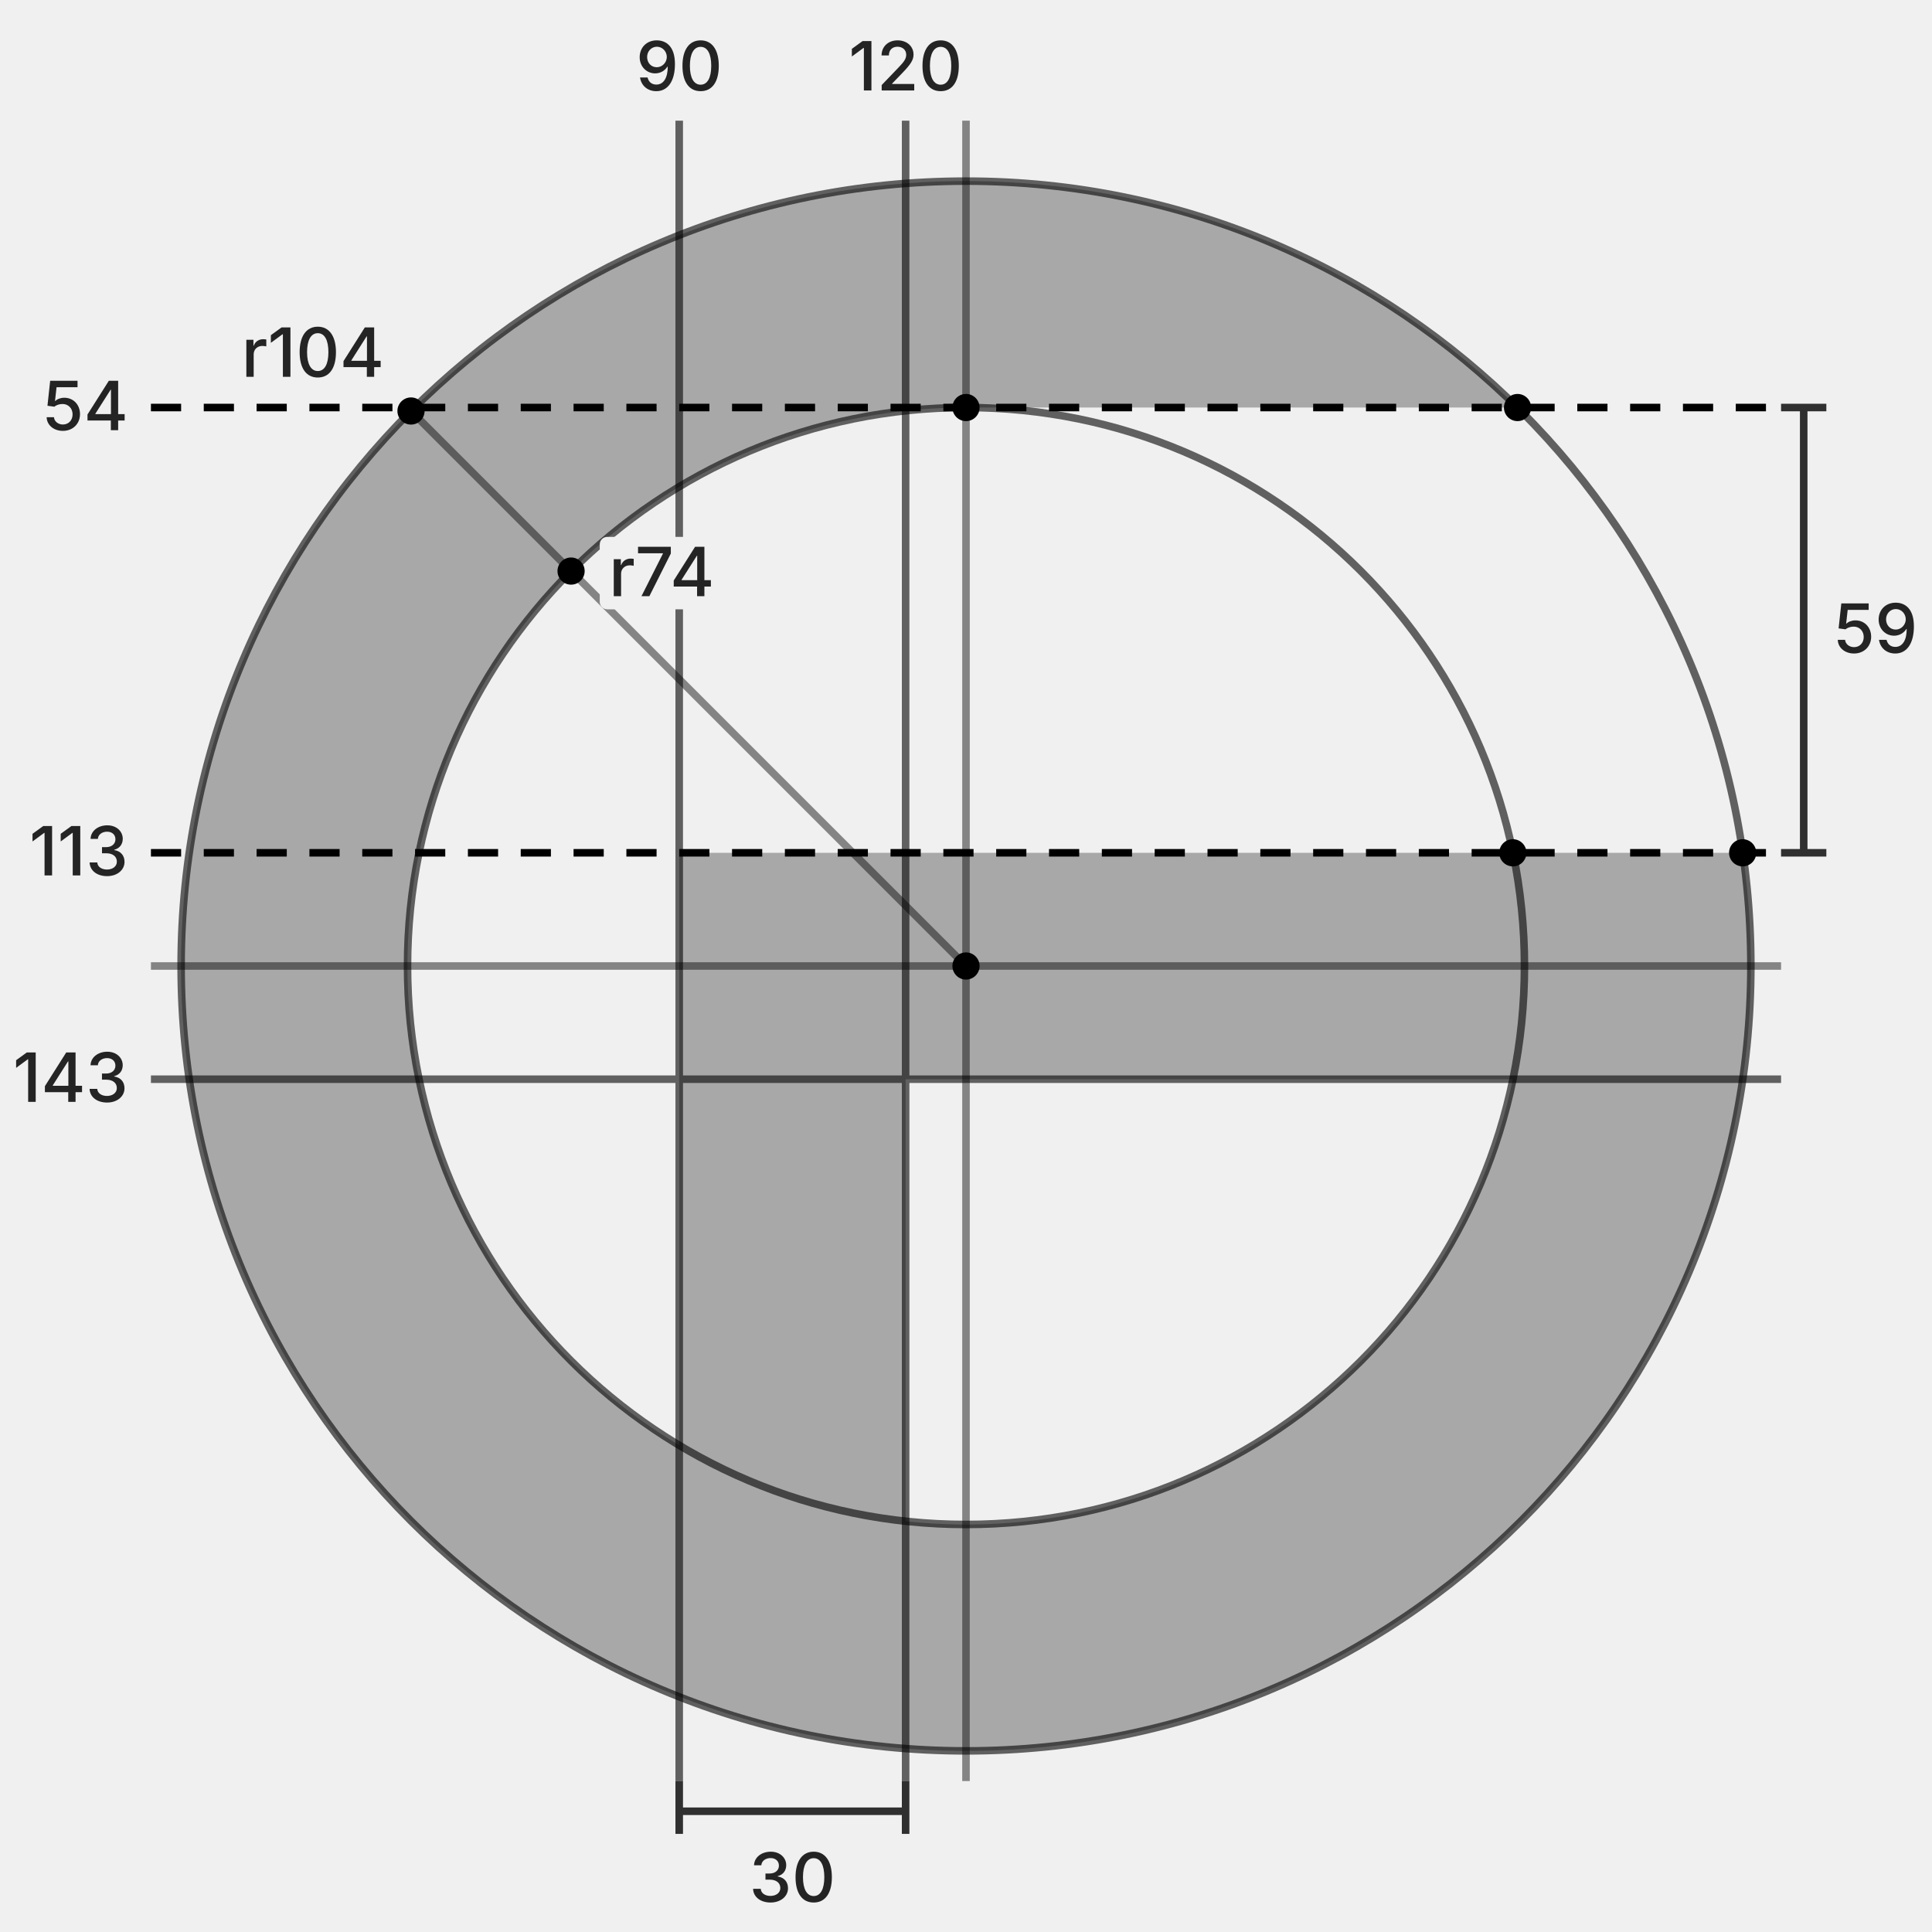
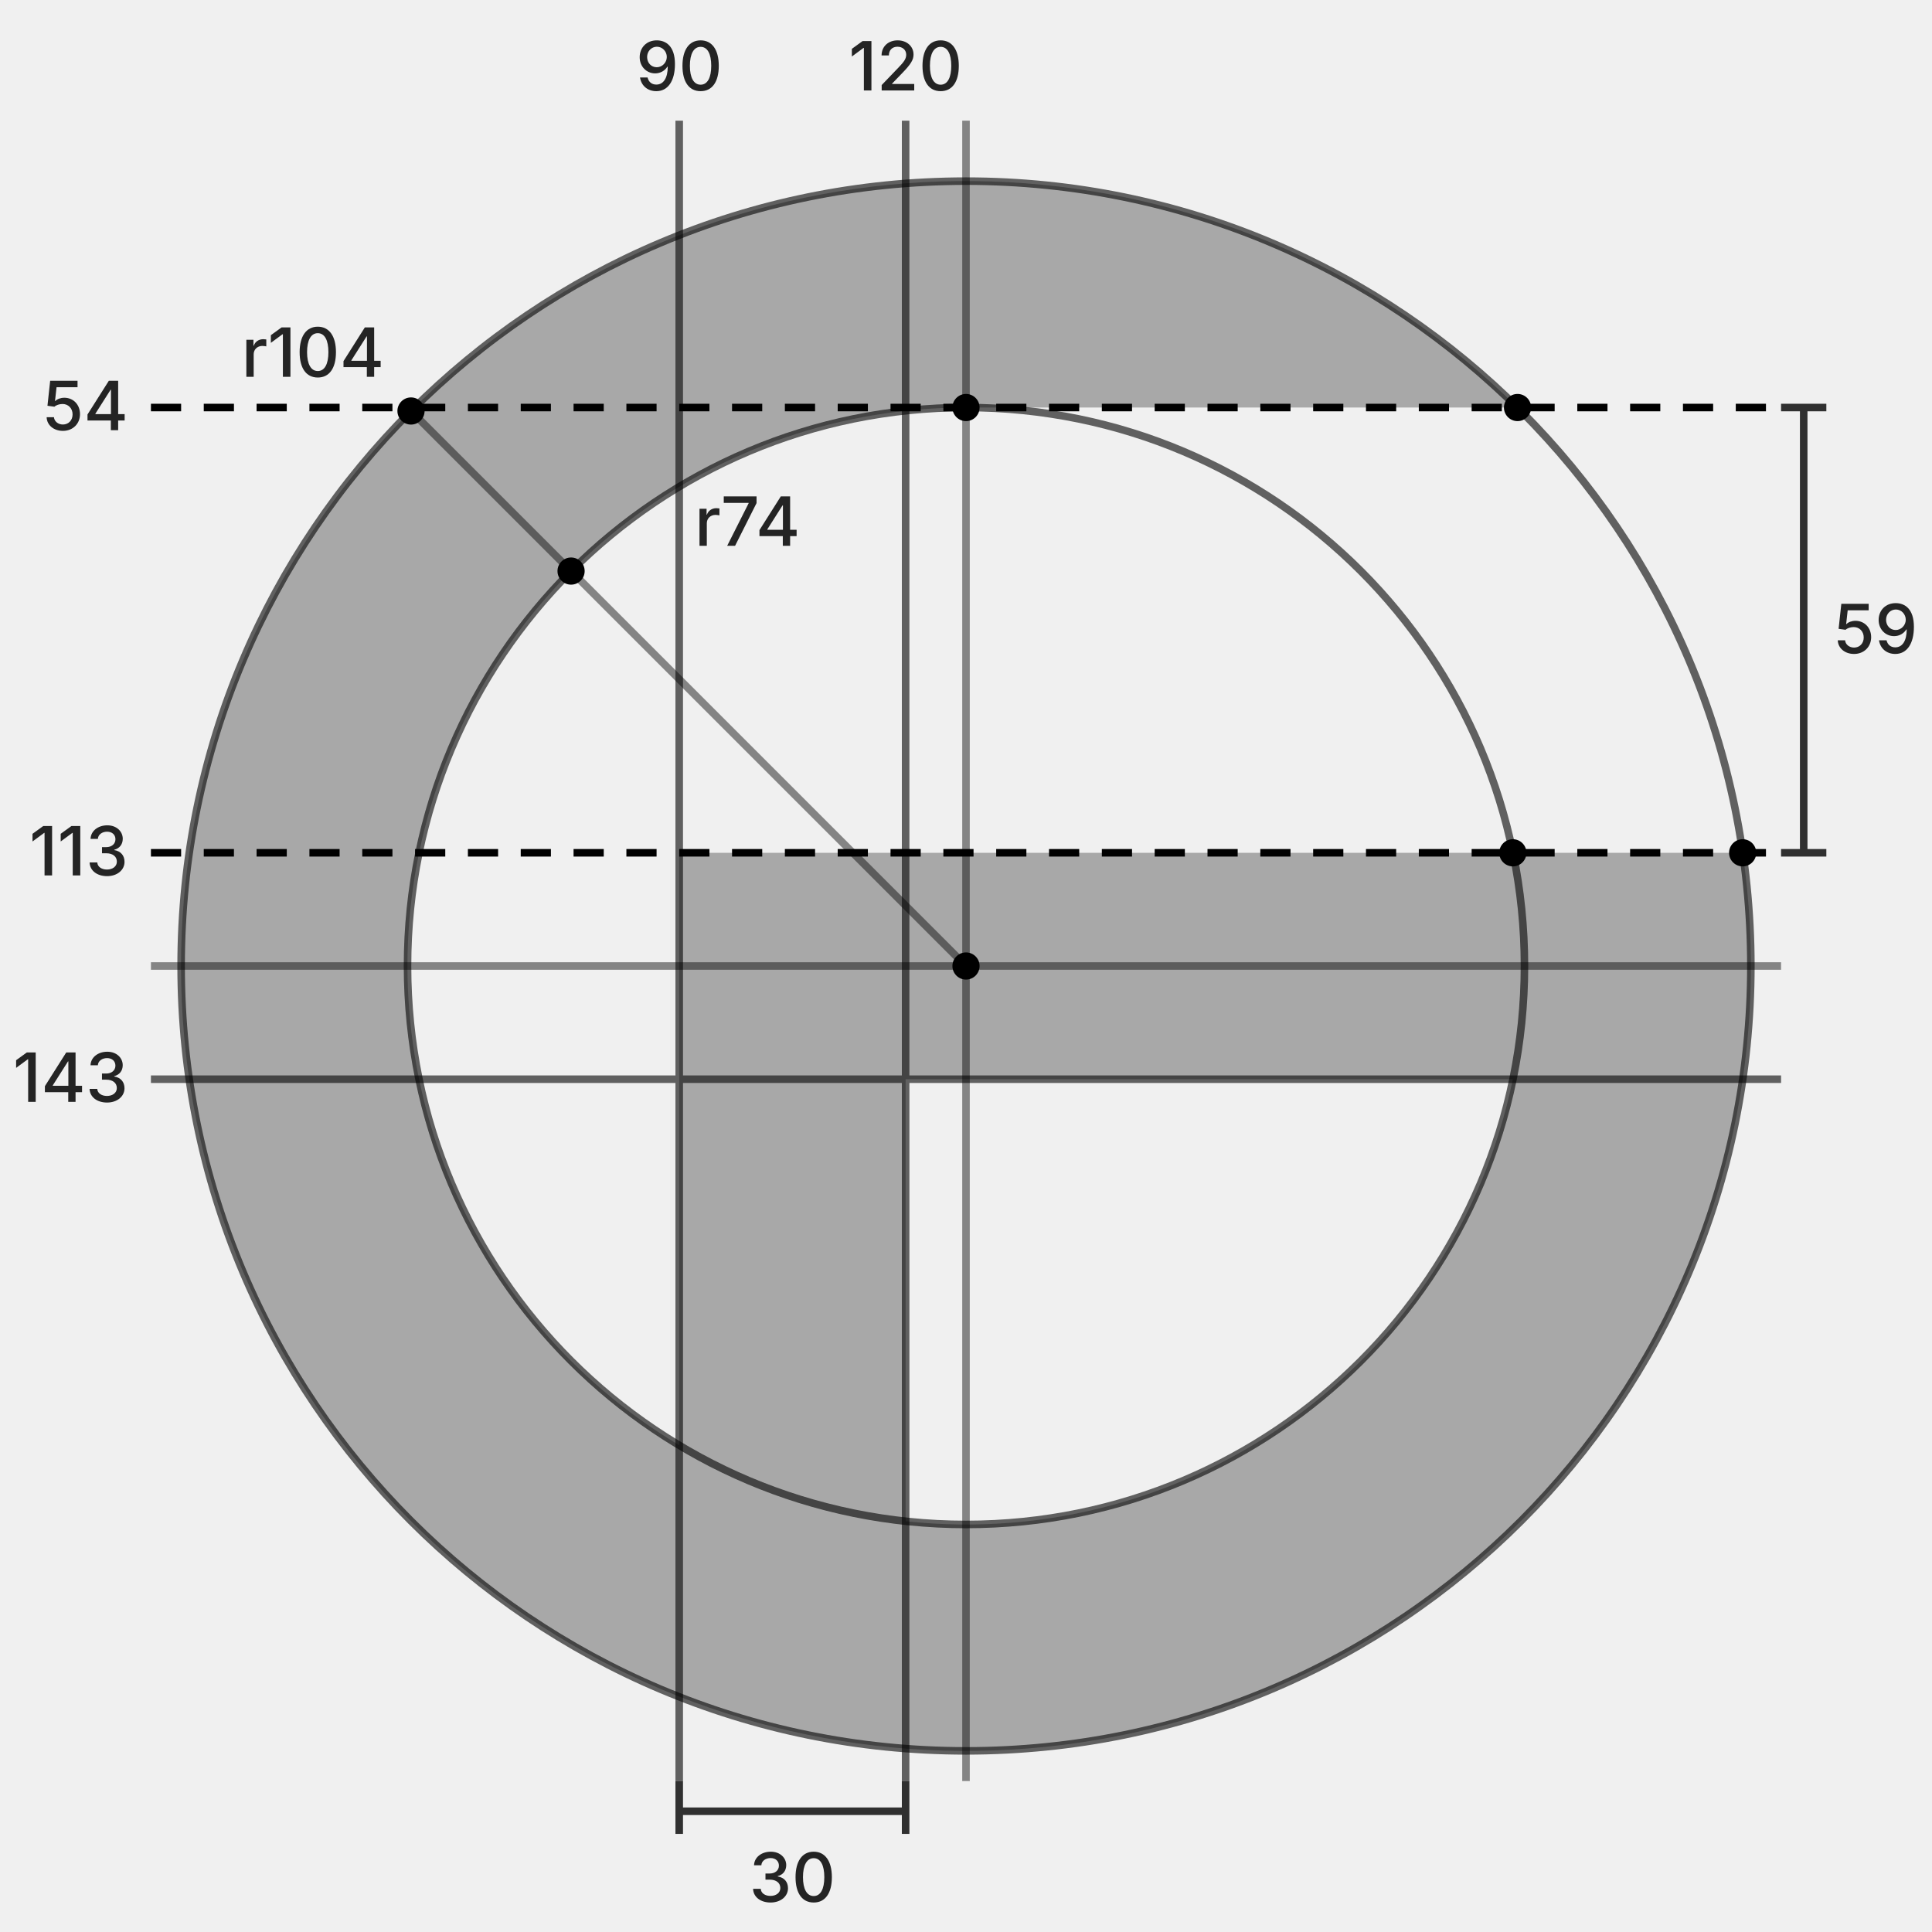
<svg xmlns="http://www.w3.org/2000/svg" viewBox="0 0 256 256" width="256" height="256" fill="currentColor" role="img" aria-label="cut-3 construction">
  <defs>
    <mask id="ko-cut-3" maskUnits="userSpaceOnUse" x="0" y="0" width="256" height="256">
      <rect x="0" y="0" width="256" height="256" fill="#fff" />
-       <rect x="98.22" y="244.14" width="13.56" height="9.6" rx="1" fill="#000" />
-       <rect x="241.8" y="78.64" width="13.56" height="9.6" rx="1" fill="#000" />
-       <rect x="83.22" y="4.13" width="13.56" height="9.6" rx="1" fill="#000" />
-       <rect x="111.06" y="4.13" width="17.88" height="9.6" rx="1" fill="#000" />
-       <rect x="4.64" y="49.14" width="13.56" height="9.6" rx="1" fill="#000" />
-       <rect x="1.58" y="108.14" width="16.62" height="9.6" rx="1" fill="#000" />
-       <rect x="0.32" y="138.14" width="17.88" height="9.6" rx="1" fill="#000" />
-       <rect x="30.64" y="42.07" width="21.48" height="9.6" rx="1" fill="#000" />
-       <rect x="79.47" y="71.14" width="17.16" height="9.6" rx="1" fill="#000" />
+       <rect x="98.08" y="244.14" width="13.85" height="9.6" rx="1" fill="#000" />
+       <rect x="241.8" y="78.7" width="13.5" height="9.6" rx="1" fill="#000" />
+       <rect x="83.06" y="4.13" width="13.88" height="9.6" rx="1" fill="#000" />
+       <rect x="111.26" y="4.13" width="17.49" height="9.6" rx="1" fill="#000" />
+       <rect x="4.47" y="49.14" width="13.73" height="9.6" rx="1" fill="#000" />
+       <rect x="2.69" y="108.14" width="15.51" height="9.6" rx="1" fill="#000" />
+       <rect x="0.52" y="138.14" width="17.68" height="9.6" rx="1" fill="#000" />
+       <rect x="30.8" y="42.07" width="21.33" height="9.6" rx="1" fill="#000" />
+       <rect x="90.83" y="64.46" width="16.4" height="9.6" rx="1" fill="#000" />
    </mask>
  </defs>
  <g mask="url(#ko-cut-3)">
    <path opacity="0.3" fill-rule="evenodd" d="M201.08 54A104 104 0 1 0 230.91 113L90 113L90 191.5A74 74 0 0 1 128 54ZM120 143L200.46 143A74 74 0 0 1 120 201.57Z" />
    <g fill="none" stroke="currentColor" stroke-width="1">
      <circle cx="128" cy="128" r="104" opacity="0.6" vector-effect="non-scaling-stroke" />
      <circle cx="128" cy="128" r="74" opacity="0.6" vector-effect="non-scaling-stroke" />
      <path opacity="0.45" vector-effect="non-scaling-stroke" d="M128 15.99L128 236M20 128L236 128M128 128L54.46 54.46" />
      <path opacity="0.6" vector-effect="non-scaling-stroke" d="M20 143L236 143M90 15.99L90 236M120 15.99L120 236" />
      <path opacity="1" stroke-dasharray="4 3" vector-effect="non-scaling-stroke" d="M20 54L236 54M20 113L236 113" />
      <path opacity="0.8" vector-effect="non-scaling-stroke" d="M90 240H120M90 236V243M120 236V243M239 54V113M236 54H242M236 113H242" />
    </g>
    <g>
      <circle cx="128" cy="128" r="1.8" />
      <circle cx="230.91" cy="113" r="1.8" />
      <circle cx="200.46" cy="113" r="1.8" />
      <circle cx="128" cy="54" r="1.8" />
      <circle cx="201.08" cy="54" r="1.8" />
      <circle cx="54.46" cy="54.46" r="1.8" />
      <circle cx="75.67" cy="75.67" r="1.8" />
    </g>
  </g>
  <g font-family="Inter, ui-sans-serif, system-ui, sans-serif" font-size="9" font-weight="500" opacity="0.85">
-     <text textLength="11.45" x="105" y="252" text-anchor="middle">30</text>
-     <text textLength="11.11" x="243" y="86.5">59</text>
-     <text textLength="11.48" x="90" y="11.99" text-anchor="middle">90</text>
-     <text textLength="15.09" x="120" y="11.99" text-anchor="middle">120</text>
-     <text textLength="11.34" x="17" y="57" text-anchor="end">54</text>
-     <text textLength="13.13" x="17" y="116" text-anchor="end">113</text>
-     <text textLength="15.28" x="17" y="146" text-anchor="end">143</text>
-     <text textLength="18.94" x="50.92" y="49.93" text-anchor="end">r104</text>
-     <text textLength="14.02" x="80.67" y="79">r74</text>
+     <text x="105" y="252" text-anchor="middle" textLength="11.45" lengthAdjust="spacingAndGlyphs">30</text>
+     <text x="243" y="86.56" textLength="11.1" lengthAdjust="spacingAndGlyphs">59</text>
+     <text x="90" y="11.99" text-anchor="middle" textLength="11.48" lengthAdjust="spacingAndGlyphs">90</text>
+     <text x="120" y="11.99" text-anchor="middle" textLength="15.09" lengthAdjust="spacingAndGlyphs">120</text>
+     <text x="17" y="57" text-anchor="end" textLength="11.33" lengthAdjust="spacingAndGlyphs">54</text>
+     <text x="17" y="116" text-anchor="end" textLength="13.11" lengthAdjust="spacingAndGlyphs">113</text>
+     <text x="17" y="146" text-anchor="end" textLength="15.28" lengthAdjust="spacingAndGlyphs">143</text>
+     <text x="50.92" y="49.93" text-anchor="end" textLength="18.93" lengthAdjust="spacingAndGlyphs">r104</text>
+     <text x="92.03" y="72.32" textLength="14" lengthAdjust="spacingAndGlyphs">r74</text>
  </g>
</svg>
